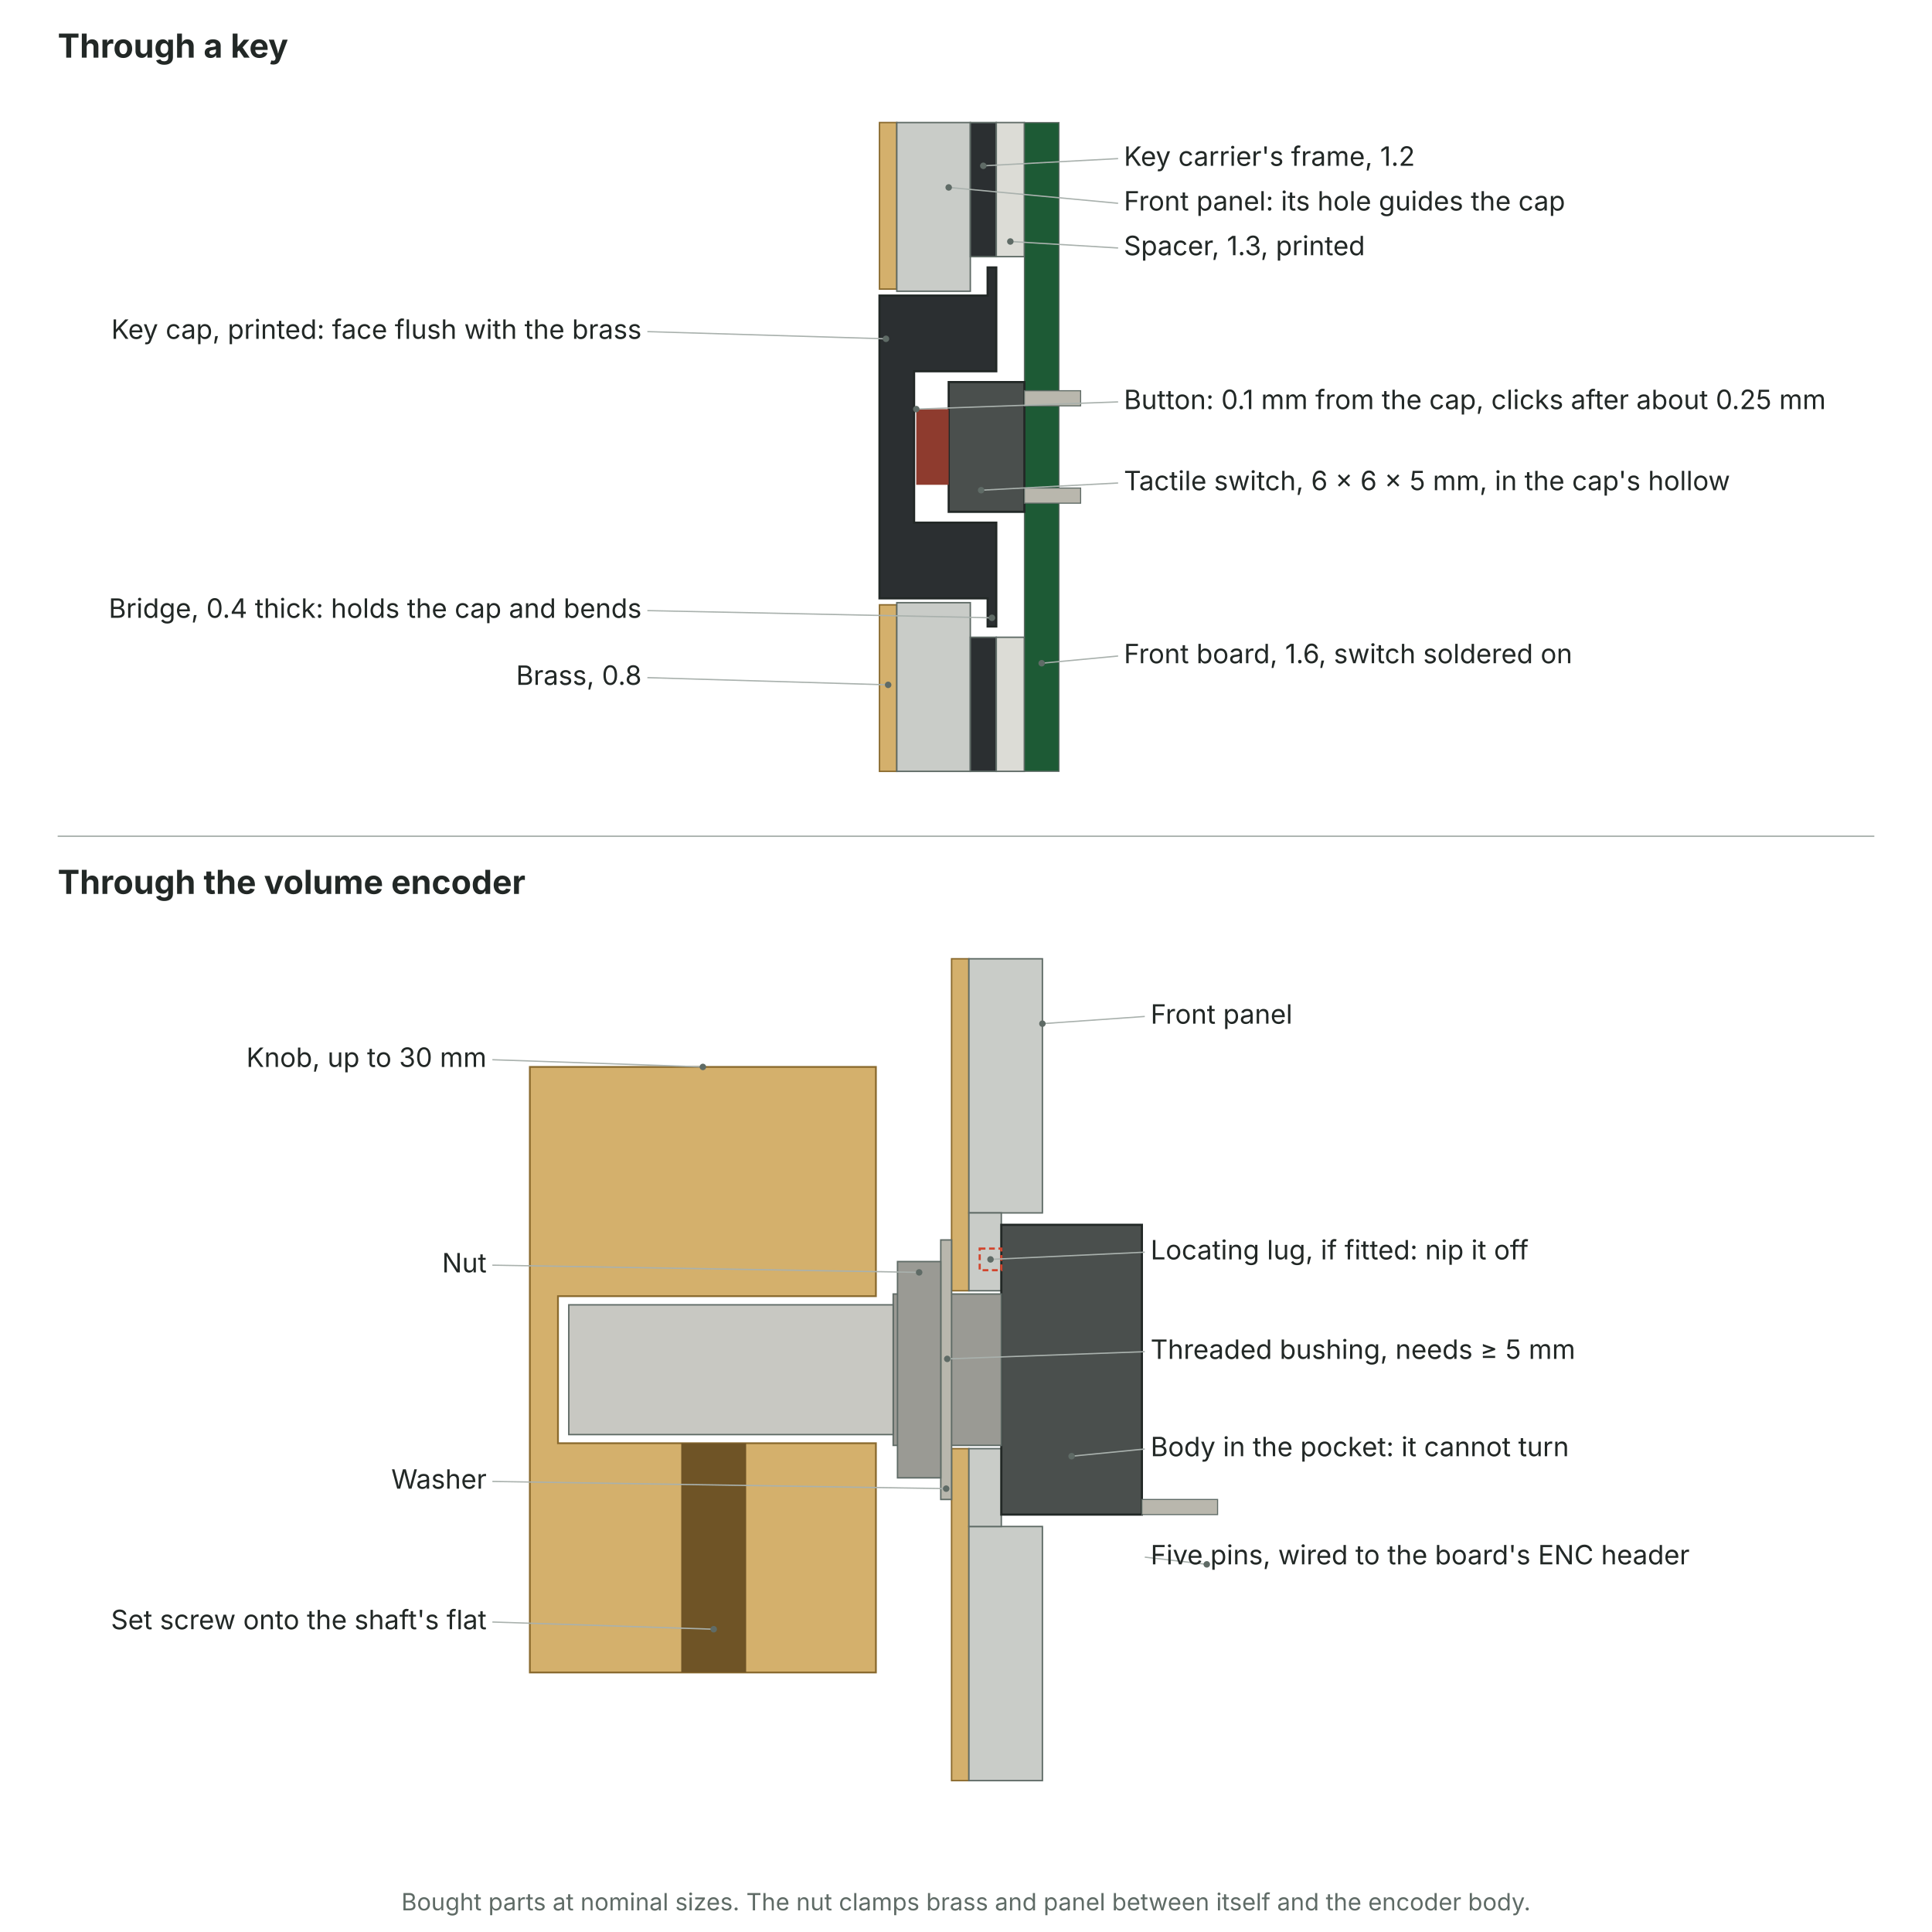
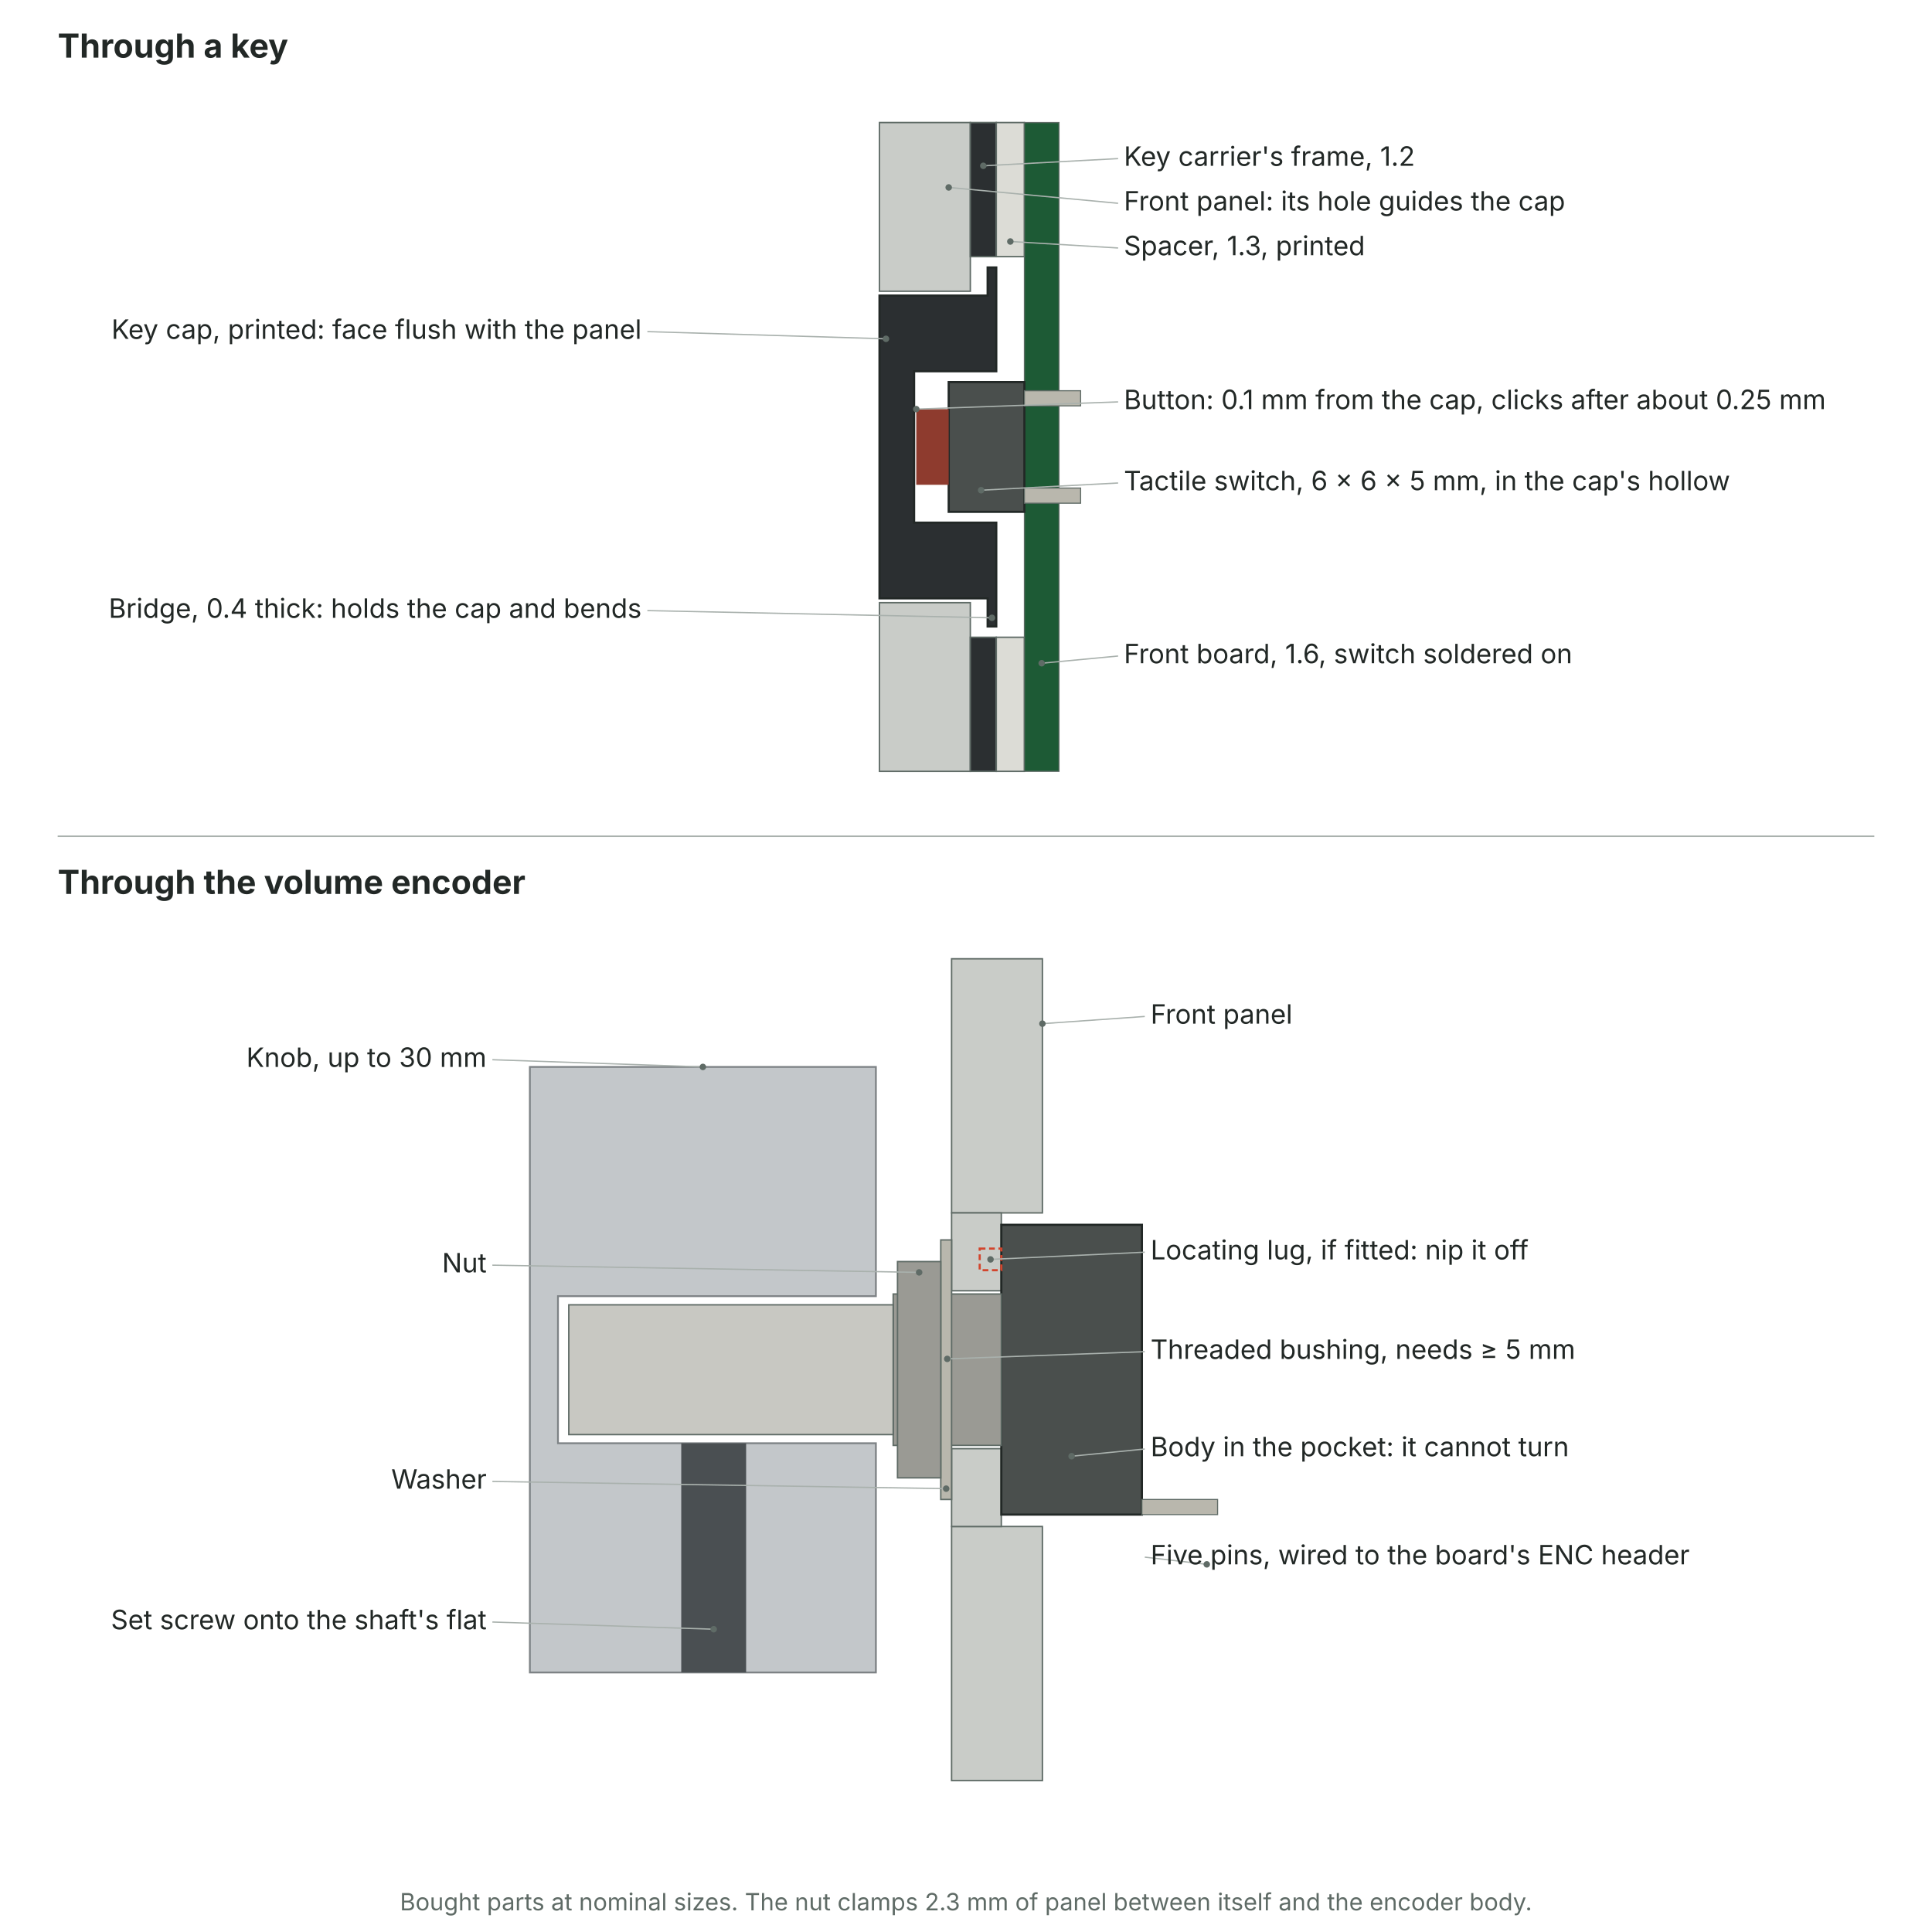
<svg xmlns="http://www.w3.org/2000/svg" width="268mm" height="268mm" viewBox="0 0 268 268">
  <rect width="268" height="268" fill="#ffffff" />
  <text x="8" y="8" font-size="4.6" text-anchor="start" fill="#222826" font-weight="650" style="font-family:system-ui,-apple-system,'Segoe UI',sans-serif">Through a key</text>
-   <rect x="122" y="83.9" width="2.4" height="23.1" rx="0" fill="#d4b06c" stroke="#8a6a2e" stroke-width="0.2" />
-   <rect x="124.4" y="83.6" width="10.2" height="23.4" rx="0" fill="#c9ccc8" stroke="#5f6b66" stroke-width="0.2" />
+   <rect x="122" y="83.6" width="12.6" height="23.4" rx="0" fill="#c9ccc8" stroke="#5f6b66" stroke-width="0.2" />
  <rect x="134.6" y="88.4" width="3.6" height="18.6" rx="0" fill="#2b2f31" stroke="#5f6b66" stroke-width="0.2" />
  <rect x="138.2" y="88.4" width="3.9" height="18.6" rx="0" fill="#dcdcd6" stroke="#5f6b66" stroke-width="0.2" />
-   <rect x="122" y="17" width="2.4" height="23.1" rx="0" fill="#d4b06c" stroke="#8a6a2e" stroke-width="0.2" />
-   <rect x="124.4" y="17" width="10.2" height="23.4" rx="0" fill="#c9ccc8" stroke="#5f6b66" stroke-width="0.2" />
+   <rect x="122" y="17" width="12.6" height="23.4" rx="0" fill="#c9ccc8" stroke="#5f6b66" stroke-width="0.2" />
  <rect x="134.6" y="17" width="3.6" height="18.6" rx="0" fill="#2b2f31" stroke="#5f6b66" stroke-width="0.2" />
  <rect x="138.2" y="17" width="3.9" height="18.6" rx="0" fill="#dcdcd6" stroke="#5f6b66" stroke-width="0.2" />
  <rect x="142.1" y="17" width="4.8" height="90" rx="0" fill="#1d5a35" stroke="#5f6b66" stroke-width="0.15" />
  <polygon points="122,41 137,41 137,37.1 138.2,37.1 138.2,51.5 126.8,51.5 126.8,72.5 138.2,72.5 138.2,86.9 137,86.9 137,83 122,83" fill="#2b2f31" stroke="#222826" stroke-width="0.3" />
  <rect x="131.6" y="53" width="10.5" height="18" rx="0" fill="#4a4f4d" stroke="#222826" stroke-width="0.3" />
  <rect x="127.1" y="56.75" width="4.5" height="10.5" rx="0" fill="#8e3b2e" stroke="none" stroke-width="0.3" />
  <rect x="142.1" y="67.7" width="7.8" height="2.1" rx="0" fill="#b9b7ad" stroke="#5f6b66" stroke-width="0.15" />
  <rect x="142.1" y="54.2" width="7.8" height="2.1" rx="0" fill="#b9b7ad" stroke="#5f6b66" stroke-width="0.15" />
  <line x1="122.9" y1="47" x2="89.8" y2="46" stroke="#a9b1ad" stroke-width="0.18" />
  <circle cx="122.9" cy="47" r="0.45" fill="#5f6b66" stroke="none" stroke-width="0.3" />
-   <text x="89" y="47" font-size="3.7" text-anchor="end" fill="#222826" font-weight="400" style="font-family:system-ui,-apple-system,'Segoe UI',sans-serif">Key cap, printed: face flush with the brass</text>
+   <text x="89" y="47" font-size="3.7" text-anchor="end" fill="#222826" font-weight="400" style="font-family:system-ui,-apple-system,'Segoe UI',sans-serif">Key cap, printed: face flush with the panel</text>
  <line x1="137.6" y1="85.7" x2="89.8" y2="84.7" stroke="#a9b1ad" stroke-width="0.18" />
  <circle cx="137.6" cy="85.7" r="0.45" fill="#5f6b66" stroke="none" stroke-width="0.3" />
  <text x="89" y="85.7" font-size="3.7" text-anchor="end" fill="#222826" font-weight="400" style="font-family:system-ui,-apple-system,'Segoe UI',sans-serif">Bridge, 0.4 thick: holds the cap and bends</text>
-   <line x1="123.2" y1="95" x2="89.8" y2="94" stroke="#a9b1ad" stroke-width="0.18" />
-   <circle cx="123.2" cy="95" r="0.45" fill="#5f6b66" stroke="none" stroke-width="0.3" />
-   <text x="89" y="95" font-size="3.7" text-anchor="end" fill="#222826" font-weight="400" style="font-family:system-ui,-apple-system,'Segoe UI',sans-serif">Brass, 0.8</text>
  <line x1="136.4" y1="23" x2="155.1" y2="22" stroke="#a9b1ad" stroke-width="0.18" />
  <circle cx="136.4" cy="23" r="0.45" fill="#5f6b66" stroke="none" stroke-width="0.3" />
  <text x="155.9" y="23" font-size="3.7" text-anchor="start" fill="#222826" font-weight="400" style="font-family:system-ui,-apple-system,'Segoe UI',sans-serif">Key carrier's frame, 1.2</text>
  <line x1="131.6" y1="26" x2="155.1" y2="28.2" stroke="#a9b1ad" stroke-width="0.18" />
  <circle cx="131.6" cy="26" r="0.45" fill="#5f6b66" stroke="none" stroke-width="0.3" />
  <text x="155.9" y="29.2" font-size="3.7" text-anchor="start" fill="#222826" font-weight="400" style="font-family:system-ui,-apple-system,'Segoe UI',sans-serif">Front panel: its hole guides the cap</text>
  <line x1="140.15" y1="33.5" x2="155.1" y2="34.4" stroke="#a9b1ad" stroke-width="0.18" />
  <circle cx="140.15" cy="33.5" r="0.45" fill="#5f6b66" stroke="none" stroke-width="0.3" />
  <text x="155.9" y="35.4" font-size="3.7" text-anchor="start" fill="#222826" font-weight="400" style="font-family:system-ui,-apple-system,'Segoe UI',sans-serif">Spacer, 1.3, printed</text>
  <line x1="127.1" y1="56.75" x2="155.1" y2="55.75" stroke="#a9b1ad" stroke-width="0.18" />
  <circle cx="127.1" cy="56.75" r="0.45" fill="#5f6b66" stroke="none" stroke-width="0.3" />
  <text x="155.9" y="56.75" font-size="3.7" text-anchor="start" fill="#222826" font-weight="400" style="font-family:system-ui,-apple-system,'Segoe UI',sans-serif">Button: 0.1 mm from the cap, clicks after about 0.25 mm</text>
  <line x1="136.1" y1="68" x2="155.1" y2="67" stroke="#a9b1ad" stroke-width="0.18" />
  <circle cx="136.1" cy="68" r="0.45" fill="#5f6b66" stroke="none" stroke-width="0.3" />
  <text x="155.9" y="68" font-size="3.7" text-anchor="start" fill="#222826" font-weight="400" style="font-family:system-ui,-apple-system,'Segoe UI',sans-serif">Tactile switch, 6 × 6 × 5 mm, in the cap's hollow</text>
  <line x1="144.5" y1="92" x2="155.1" y2="91" stroke="#a9b1ad" stroke-width="0.18" />
  <circle cx="144.5" cy="92" r="0.45" fill="#5f6b66" stroke="none" stroke-width="0.3" />
  <text x="155.9" y="92" font-size="3.7" text-anchor="start" fill="#222826" font-weight="400" style="font-family:system-ui,-apple-system,'Segoe UI',sans-serif">Front board, 1.6, switch soldered on</text>
  <text x="8" y="124" font-size="4.6" text-anchor="start" fill="#222826" font-weight="650" style="font-family:system-ui,-apple-system,'Segoe UI',sans-serif">Through the volume encoder</text>
  <line x1="8" y1="116" x2="260" y2="116" stroke="#a9b1ad" stroke-width="0.2" />
-   <rect x="132" y="200.95" width="2.4" height="46.05" rx="0" fill="#d4b06c" stroke="#8a6a2e" stroke-width="0.2" />
-   <rect x="132" y="133" width="2.4" height="46.05" rx="0" fill="#d4b06c" stroke="#8a6a2e" stroke-width="0.2" />
-   <rect x="134.4" y="211.75" width="10.2" height="35.25" rx="0" fill="#c9ccc8" stroke="#5f6b66" stroke-width="0.2" />
-   <rect x="134.4" y="133" width="10.2" height="35.25" rx="0" fill="#c9ccc8" stroke="#5f6b66" stroke-width="0.2" />
-   <rect x="134.4" y="200.95" width="4.5" height="10.8" rx="0" fill="#c9ccc8" stroke="#5f6b66" stroke-width="0.2" />
-   <rect x="134.4" y="168.25" width="4.5" height="10.8" rx="0" fill="#c9ccc8" stroke="#5f6b66" stroke-width="0.2" />
+   <rect x="132" y="211.75" width="12.6" height="35.25" rx="0" fill="#c9ccc8" stroke="#5f6b66" stroke-width="0.2" />
+   <rect x="132" y="133" width="12.6" height="35.25" rx="0" fill="#c9ccc8" stroke="#5f6b66" stroke-width="0.2" />
+   <rect x="132" y="200.95" width="6.9" height="10.8" rx="0" fill="#c9ccc8" stroke="#5f6b66" stroke-width="0.2" />
+   <rect x="132" y="168.25" width="6.9" height="10.8" rx="0" fill="#c9ccc8" stroke="#5f6b66" stroke-width="0.2" />
  <rect x="138.9" y="169.9" width="19.5" height="40.2" rx="0" fill="#4a4f4d" stroke="#222826" stroke-width="0.3" />
  <rect x="158.4" y="208" width="10.5" height="2.1" rx="0" fill="#b9b7ad" stroke="#5f6b66" stroke-width="0.15" />
  <rect x="123.9" y="179.5" width="15" height="21" rx="0" fill="#9a9a94" stroke="#5f6b66" stroke-width="0.2" />
  <rect x="130.5" y="172" width="1.5" height="36" rx="0" fill="#b9b7ad" stroke="#5f6b66" stroke-width="0.2" />
  <rect x="124.5" y="175" width="6" height="30" rx="0" fill="#9a9a94" stroke="#5f6b66" stroke-width="0.2" />
  <rect x="78.9" y="181" width="45" height="18" rx="0" fill="#c8c8c2" stroke="#5f6b66" stroke-width="0.2" />
-   <polygon points="121.5,232 73.5,232 73.5,148 121.5,148 121.5,179.8 77.4,179.8 77.4,200.2 121.5,200.2" fill="#d4b06c" stroke="#8a6a2e" stroke-width="0.25" />
-   <rect x="94.5" y="200.2" width="9" height="31.8" rx="0" fill="#6f5426" stroke="none" stroke-width="0.3" />
+   <polygon points="121.5,232 73.5,232 73.5,148 121.5,148 121.5,179.8 77.4,179.8 77.4,200.2 121.5,200.2" fill="#c3c7ca" stroke="#7d8285" stroke-width="0.25" />
+   <rect x="94.5" y="200.2" width="9" height="31.8" rx="0" fill="#4a4f52" stroke="none" stroke-width="0.3" />
  <rect x="135.9" y="173.2" width="3" height="3" rx="0" fill="none" stroke="#d2452d" stroke-width="0.3" stroke-dasharray="0.8 0.5" />
  <line x1="97.5" y1="148" x2="68.3" y2="147" stroke="#a9b1ad" stroke-width="0.18" />
  <circle cx="97.5" cy="148" r="0.45" fill="#5f6b66" stroke="none" stroke-width="0.3" />
  <text x="67.5" y="148" font-size="3.7" text-anchor="end" fill="#222826" font-weight="400" style="font-family:system-ui,-apple-system,'Segoe UI',sans-serif">Knob, up to 30 mm</text>
  <line x1="127.5" y1="176.5" x2="68.3" y2="175.5" stroke="#a9b1ad" stroke-width="0.18" />
  <circle cx="127.5" cy="176.5" r="0.45" fill="#5f6b66" stroke="none" stroke-width="0.3" />
  <text x="67.5" y="176.5" font-size="3.7" text-anchor="end" fill="#222826" font-weight="400" style="font-family:system-ui,-apple-system,'Segoe UI',sans-serif">Nut</text>
  <line x1="131.25" y1="206.5" x2="68.3" y2="205.5" stroke="#a9b1ad" stroke-width="0.18" />
  <circle cx="131.25" cy="206.5" r="0.45" fill="#5f6b66" stroke="none" stroke-width="0.3" />
  <text x="67.5" y="206.5" font-size="3.7" text-anchor="end" fill="#222826" font-weight="400" style="font-family:system-ui,-apple-system,'Segoe UI',sans-serif">Washer</text>
  <line x1="99" y1="226" x2="68.3" y2="225" stroke="#a9b1ad" stroke-width="0.18" />
  <circle cx="99" cy="226" r="0.45" fill="#5f6b66" stroke="none" stroke-width="0.3" />
  <text x="67.5" y="226" font-size="3.7" text-anchor="end" fill="#222826" font-weight="400" style="font-family:system-ui,-apple-system,'Segoe UI',sans-serif">Set screw onto the shaft's flat</text>
  <line x1="144.6" y1="142" x2="158.8" y2="141" stroke="#a9b1ad" stroke-width="0.18" />
  <circle cx="144.6" cy="142" r="0.45" fill="#5f6b66" stroke="none" stroke-width="0.3" />
  <text x="159.6" y="142" font-size="3.7" text-anchor="start" fill="#222826" font-weight="400" style="font-family:system-ui,-apple-system,'Segoe UI',sans-serif">Front panel</text>
  <line x1="137.4" y1="174.7" x2="158.8" y2="173.7" stroke="#a9b1ad" stroke-width="0.18" />
  <circle cx="137.4" cy="174.7" r="0.45" fill="#5f6b66" stroke="none" stroke-width="0.3" />
  <text x="159.6" y="174.7" font-size="3.7" text-anchor="start" fill="#222826" font-weight="400" style="font-family:system-ui,-apple-system,'Segoe UI',sans-serif">Locating lug, if fitted: nip it off</text>
  <line x1="131.4" y1="188.5" x2="158.8" y2="187.5" stroke="#a9b1ad" stroke-width="0.18" />
  <circle cx="131.4" cy="188.5" r="0.45" fill="#5f6b66" stroke="none" stroke-width="0.3" />
  <text x="159.6" y="188.5" font-size="3.7" text-anchor="start" fill="#222826" font-weight="400" style="font-family:system-ui,-apple-system,'Segoe UI',sans-serif">Threaded bushing, needs ≥ 5 mm</text>
  <line x1="148.65" y1="202" x2="158.8" y2="201" stroke="#a9b1ad" stroke-width="0.18" />
  <circle cx="148.65" cy="202" r="0.45" fill="#5f6b66" stroke="none" stroke-width="0.3" />
  <text x="159.6" y="202" font-size="3.7" text-anchor="start" fill="#222826" font-weight="400" style="font-family:system-ui,-apple-system,'Segoe UI',sans-serif">Body in the pocket: it cannot turn</text>
  <line x1="167.4" y1="217" x2="158.8" y2="216" stroke="#a9b1ad" stroke-width="0.18" />
  <circle cx="167.4" cy="217" r="0.45" fill="#5f6b66" stroke="none" stroke-width="0.3" />
  <text x="159.6" y="217" font-size="3.7" text-anchor="start" fill="#222826" font-weight="400" style="font-family:system-ui,-apple-system,'Segoe UI',sans-serif">Five pins, wired to the board's ENC header</text>
-   <text x="134" y="265" font-size="3.3" text-anchor="middle" fill="#5f6b66" font-weight="400" style="font-family:system-ui,-apple-system,'Segoe UI',sans-serif">Bought parts at nominal sizes. The nut clamps brass and panel between itself and the encoder body.</text>
+   <text x="134" y="265" font-size="3.3" text-anchor="middle" fill="#5f6b66" font-weight="400" style="font-family:system-ui,-apple-system,'Segoe UI',sans-serif">Bought parts at nominal sizes. The nut clamps 2.3 mm of panel between itself and the encoder body.</text>
</svg>
